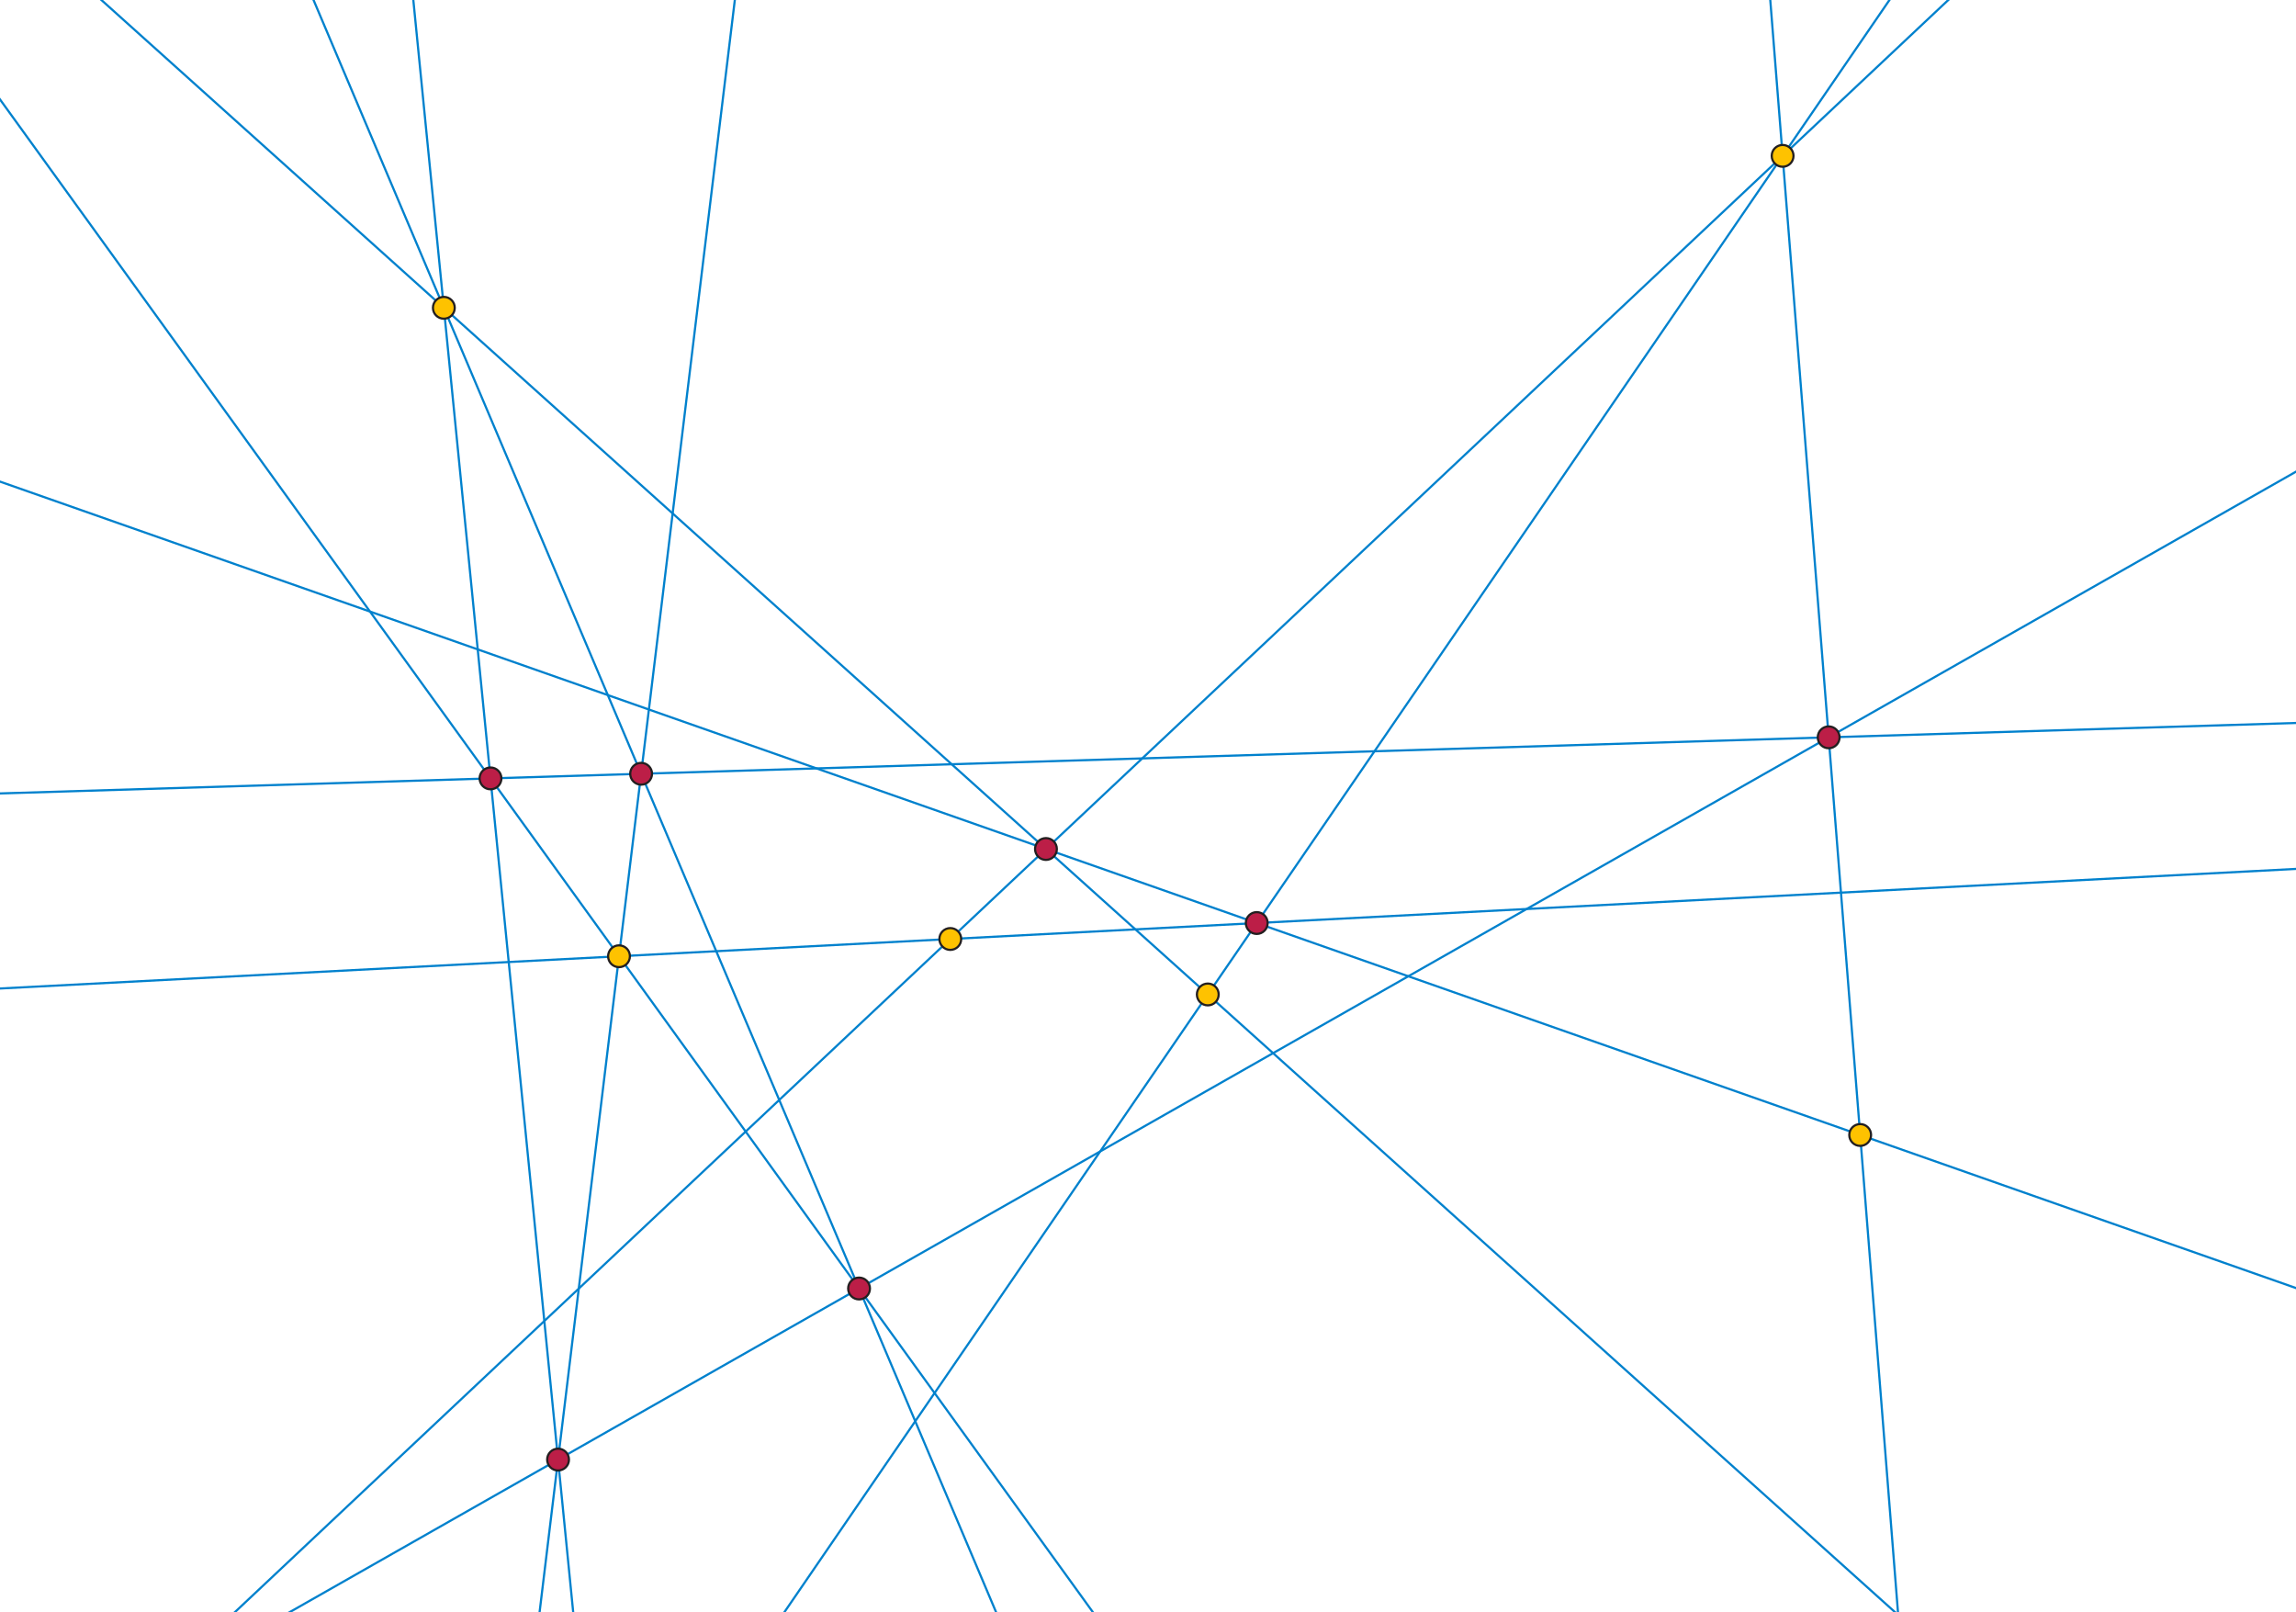
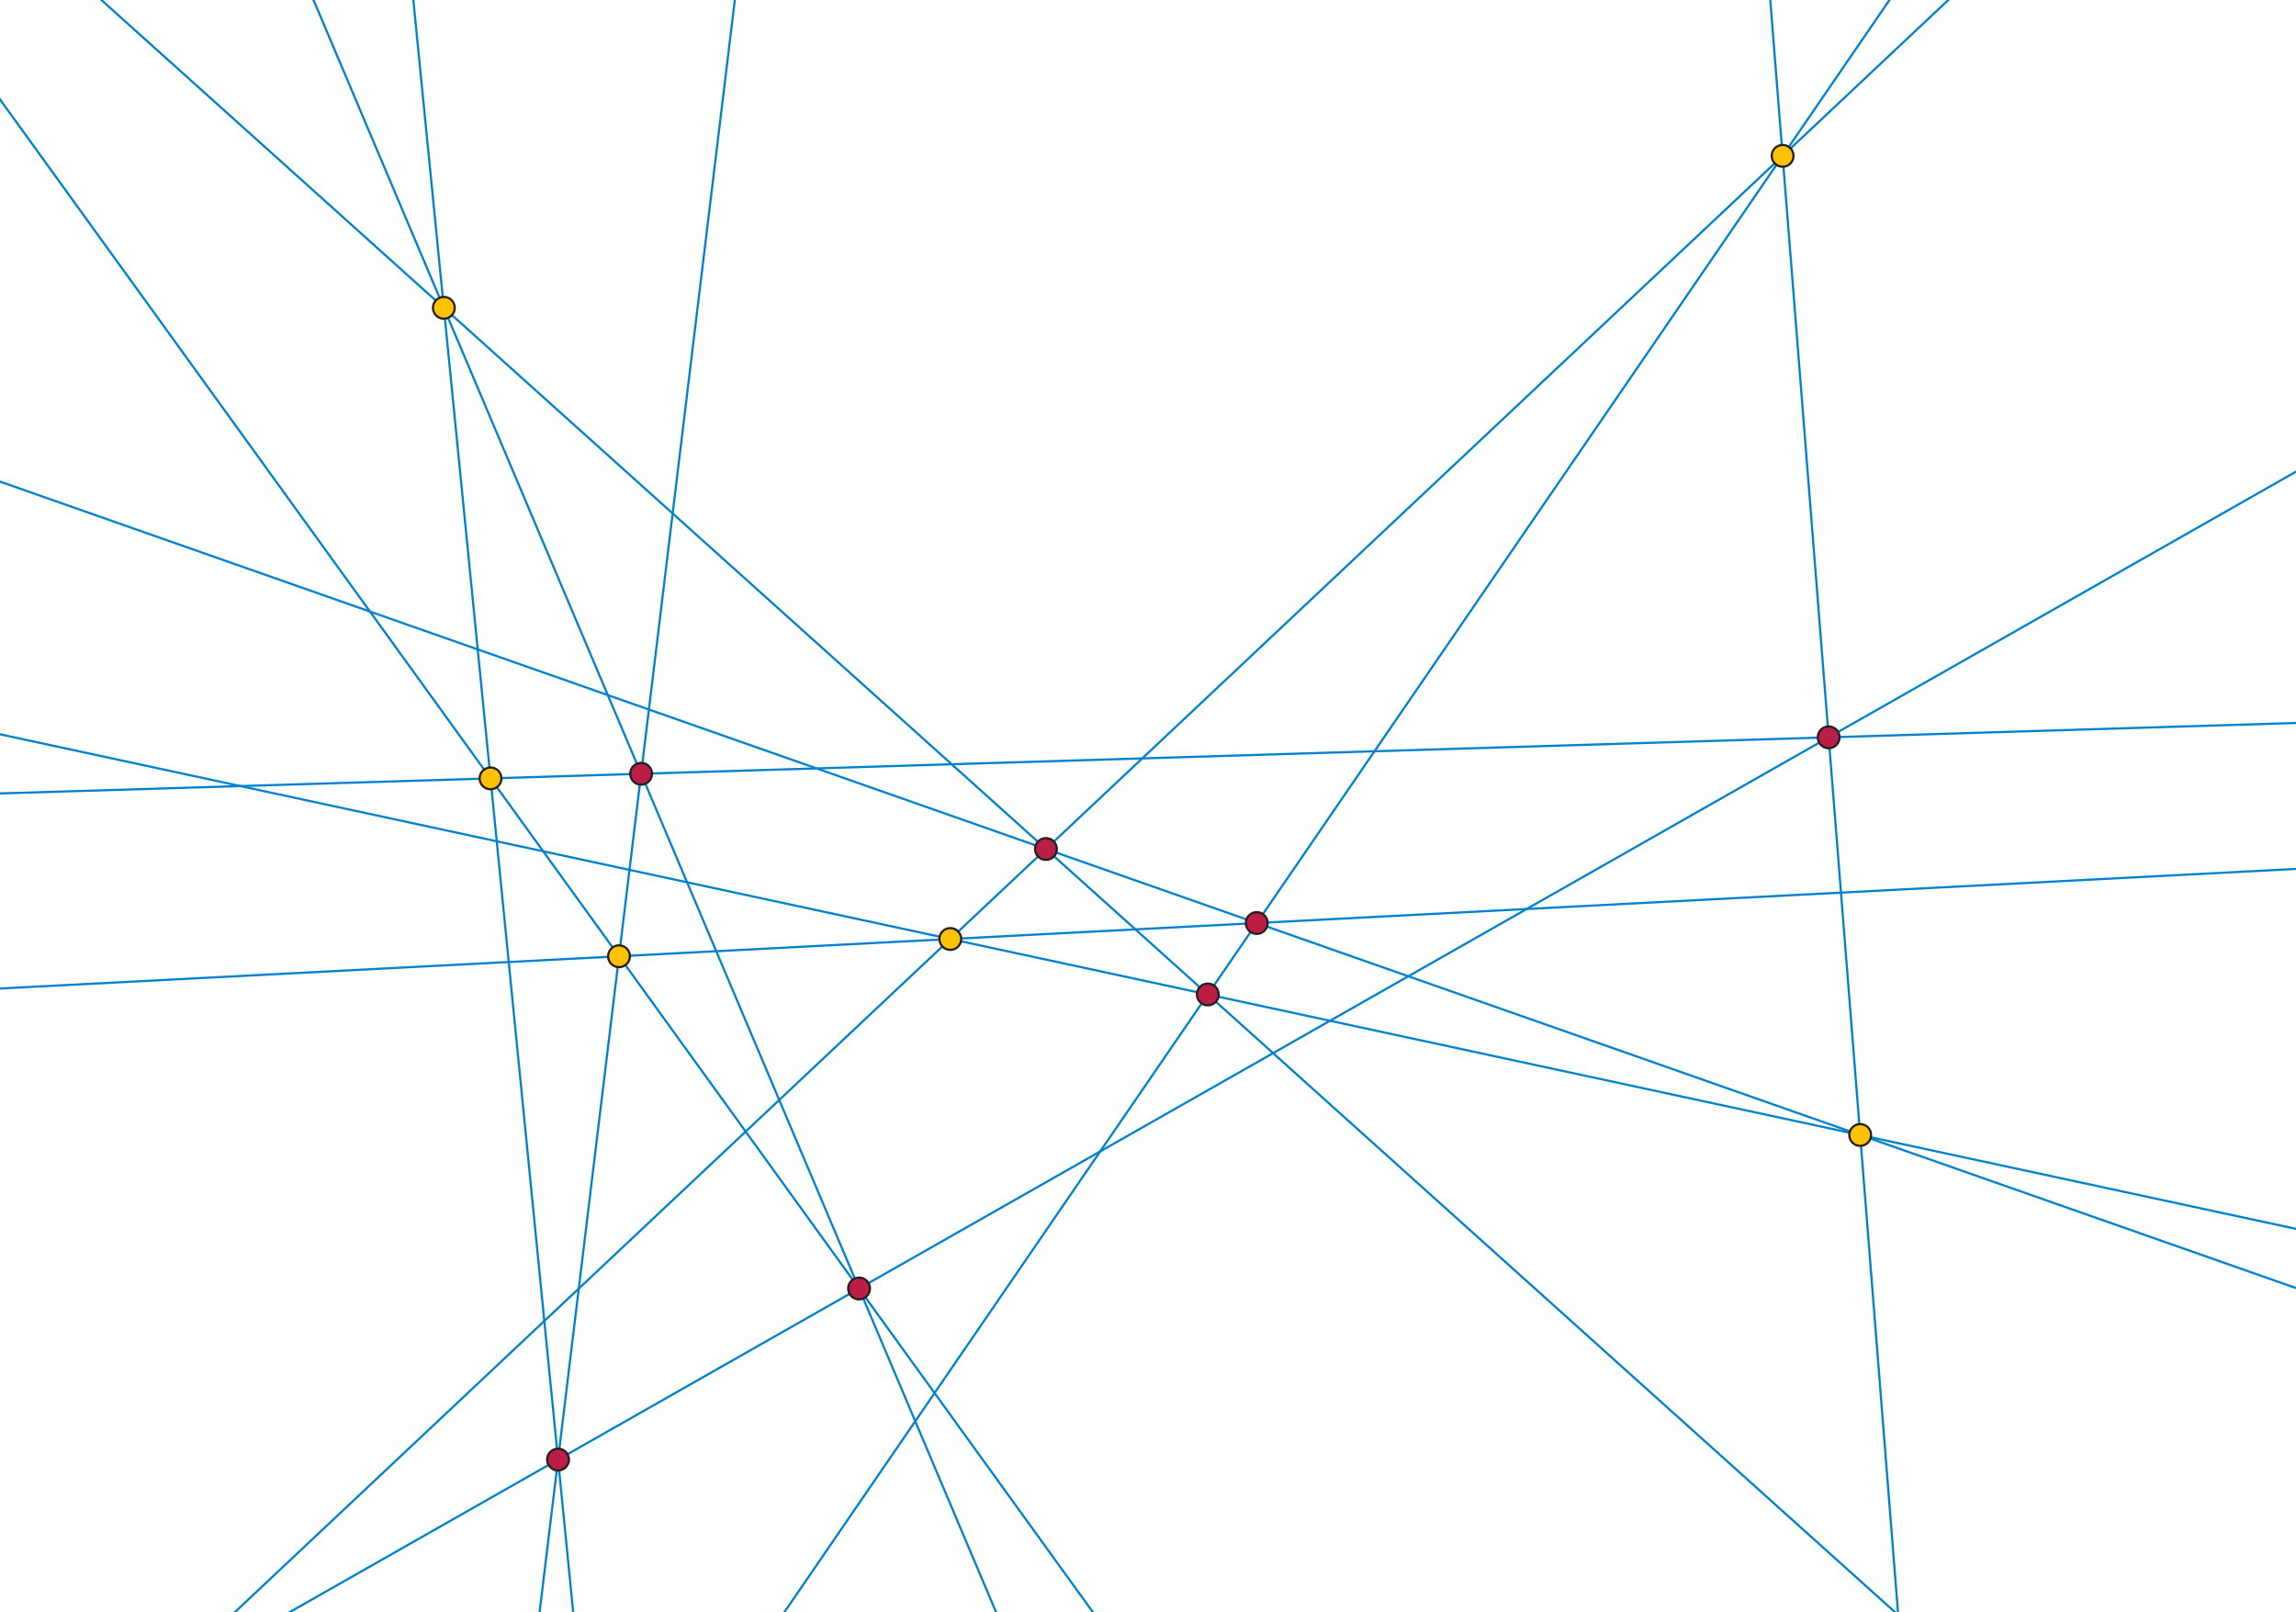
<svg xmlns="http://www.w3.org/2000/svg" width="1053" height="739">
  <g style="fill:none;stroke:#0081CD;">
+     <path d="M-1 336.51l1055 227.22" />
    <path d="M811.81-1l58.7 741" />
    <path d="M867.24-1l-508 741" />
    <path d="M-1-42.69l1055 948.14" />
    <path d="M-1 220.5l1055 370.51" />
    <path d="M-1 841.56l1055-992.53" />
    <path d="M-1 453.34l1055-54.94" />
    <path d="M143.37-1l313.76 741" />
    <path d="M-33.67-1l535.41 741" />
    <path d="M-1 815.35l1055-599.63" />
    <path d="M337.13-1l-89.75 741" />
    <path d="M189.46-1l73.49 741" />
    <path d="M-1 363.87l1055-32.37" />
  </g>
  <g style="fill:#FEC200;stroke:#231F20;">
-     <circle cx="553.92" cy="456.02" r="5" />
    <circle cx="853.12" cy="520.46" r="5" />
    <circle cx="817.55" cy="71.47" r="5" />
    <circle cx="435.83" cy="430.59" r="5" />
    <circle cx="283.89" cy="438.5" r="5" />
+     <circle cx="224.96" cy="356.94" r="5" />
    <circle cx="203.56" cy="141.15" r="5" />
  </g>
  <g style="fill:#BC1E47;stroke:#231F20;">
+     <circle cx="553.92" cy="456.02" r="5" />
    <circle cx="576.37" cy="423.27" r="5" />
    <circle cx="479.7" cy="389.32" r="5" />
    <circle cx="838.67" cy="338.11" r="5" />
    <circle cx="393.98" cy="590.86" r="5" />
    <circle cx="294.03" cy="354.82" r="5" />
    <circle cx="255.94" cy="669.31" r="5" />
-     <circle cx="224.96" cy="356.94" r="5" />
  </g>
</svg>
